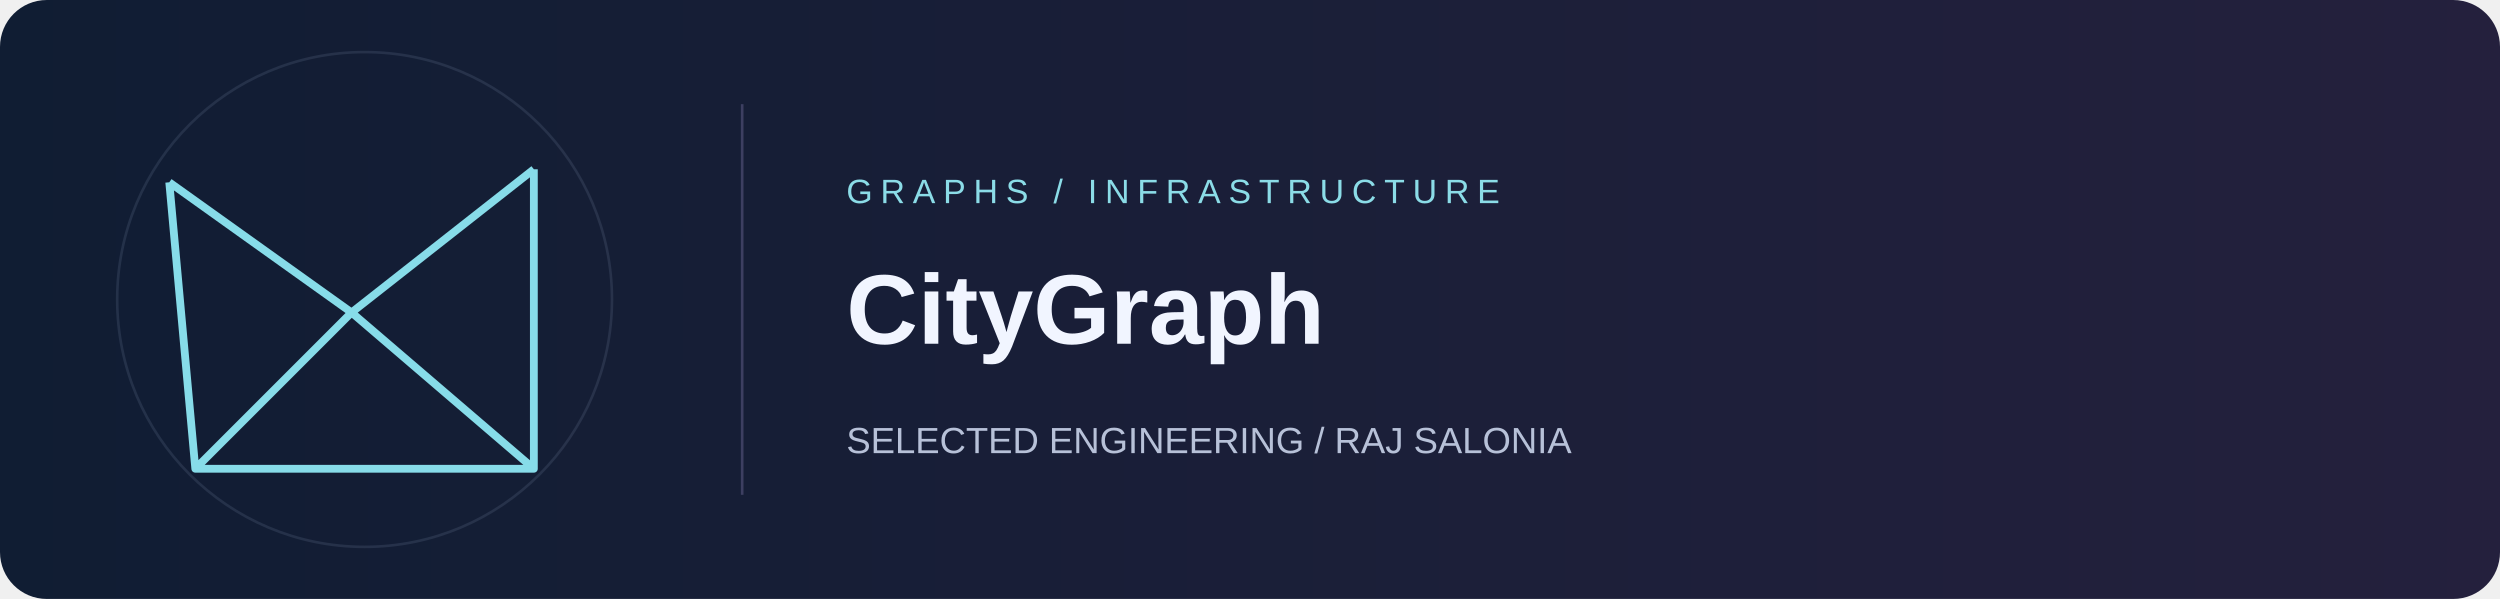
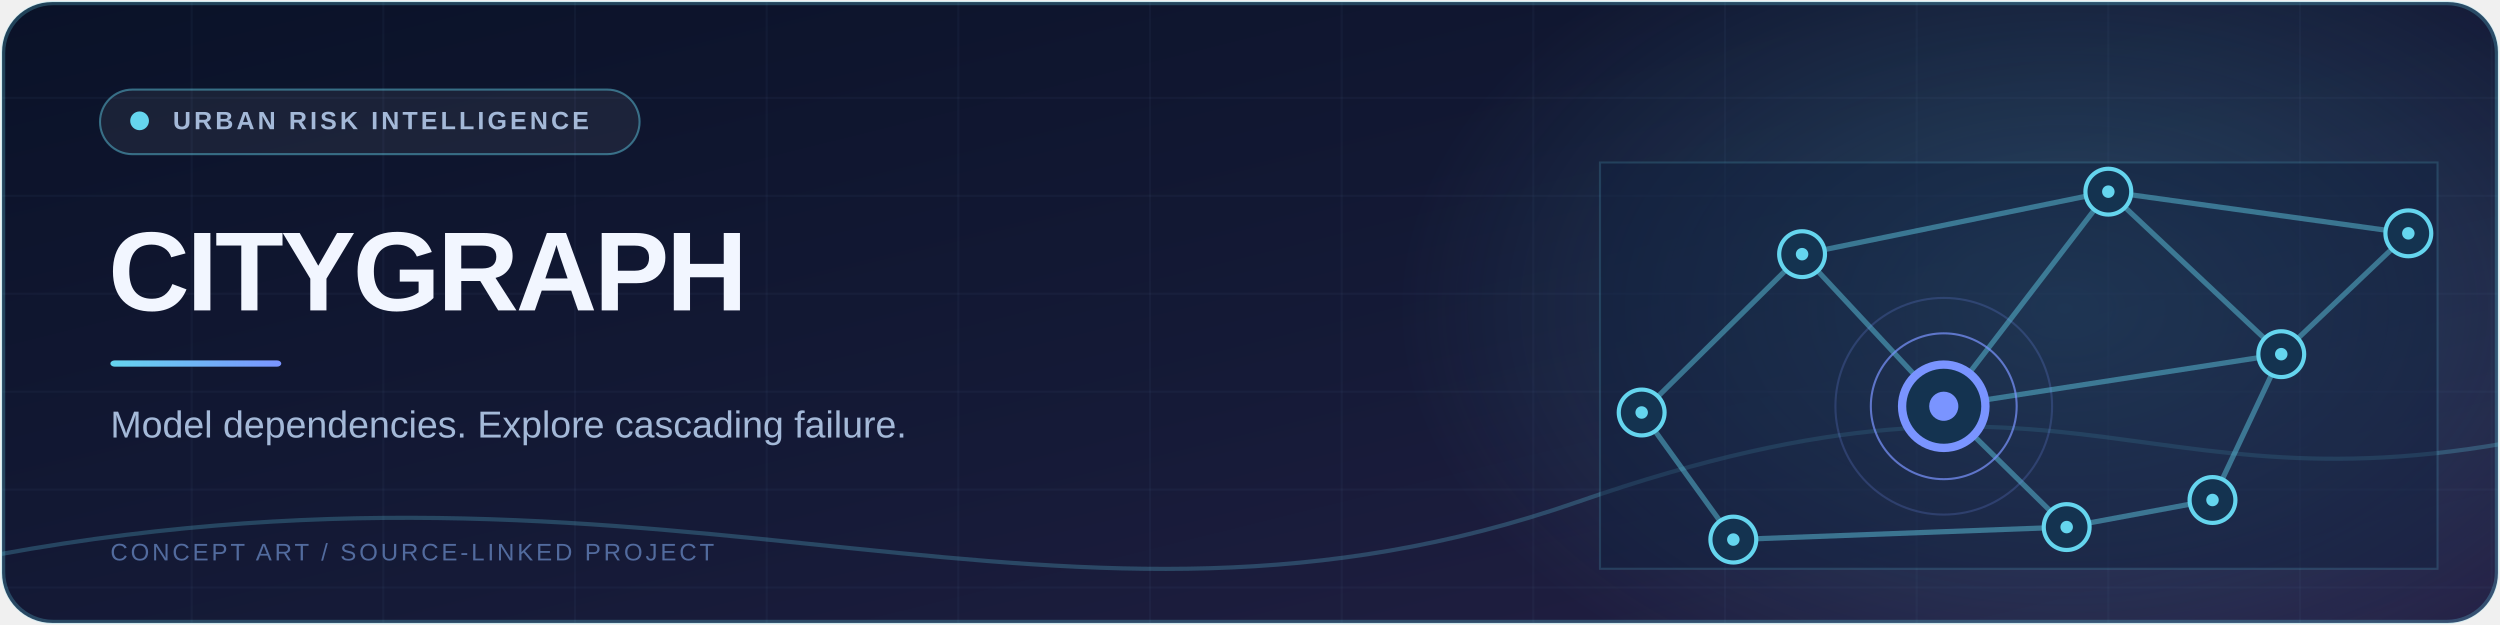
- <svg xmlns="http://www.w3.org/2000/svg" width="960" height="230" viewBox="0 0 960 230">
+ <svg xmlns="http://www.w3.org/2000/svg" width="1200" height="300" viewBox="0 0 1200 300" role="img" aria-label="CITYGRAPH conceptual engineering illustration">
  <defs>
-     <linearGradient id="g">
-       <stop stop-color="#101d33" />
-       <stop offset="1" stop-color="#24203d" />
+     <linearGradient id="bg" x2="1" y2="1">
+       <stop stop-color="#0A1228" />
+       <stop offset=".56" stop-color="#151A37" />
+       <stop offset="1" stop-color="#252045" />
    </linearGradient>
+     <radialGradient id="halo">
+       <stop stop-color="#65D5EE" stop-opacity=".24" />
+       <stop offset="1" stop-color="#65D5EE" stop-opacity="0" />
+     </radialGradient>
+     <linearGradient id="line">
+       <stop stop-color="#65D5EE" />
+       <stop offset="1" stop-color="#7A94FF" />
+     </linearGradient>
+     <clipPath id="frame">
+       <rect x="1" y="1" width="1198" height="298" rx="24" />
+     </clipPath>
  </defs>
-   <rect width="960" height="230" rx="18" fill="url(#g)" />
-   <circle cx="140" cy="115" r="95" fill="none" stroke="#91a4c5" opacity=".15" />
-   <path d="M65 70l70 50 70-55 M65 70l10 110 60-60 70 60V65 M75 180h130" fill="none" stroke="#87dce9" stroke-width="3" stroke-linejoin="round" />
-   <path d="M285 40v150" stroke="#b2a4e5" opacity=".25" />
-   <g font-family="Arial,sans-serif">
-     <text x="325" y="78" fill="#8bdce7" font-size="13" letter-spacing="3">GRAPHS / INFRASTRUCTURE</text>
-     <text x="325" y="132" fill="#f1f5ff" font-size="38" font-weight="700">CityGraph</text>
-     <text x="325" y="174" fill="#b7c1d8" font-size="14">SELECTED ENGINEERING / RAJ SALONIA</text>
+   <style>
+ .breathe{animation:breathe 4.5s ease-in-out infinite}.dash{animation:dash 19s linear infinite}.hover{animation:hover 5s ease-in-out infinite}.hover2{animation:hover 6s ease-in-out -2s infinite}
+ @keyframes breathe{0%,100%{opacity:.45}50%{opacity:1}}
+ @keyframes dash{to{stroke-dashoffset:-120}}
+ @keyframes hover{0%,100%{transform:translateY(0)}50%{transform:translateY(-7px)}}
+ @media (prefers-reduced-motion:reduce){.breathe,.dash,.hover,.hover2{animation:none}}
+ </style>
+   <g clip-path="url(#frame)">
+     <rect width="1200" height="300" fill="url(#bg)" />
+     <ellipse cx="991" cy="148" rx="320" ry="210" fill="url(#halo)" />
+     <path d="M0 0V300" stroke="#526B9E" stroke-opacity=".075" />
+     <path d="M92 0V300" stroke="#526B9E" stroke-opacity=".075" />
+     <path d="M184 0V300" stroke="#526B9E" stroke-opacity=".075" />
+     <path d="M276 0V300" stroke="#526B9E" stroke-opacity=".075" />
+     <path d="M368 0V300" stroke="#526B9E" stroke-opacity=".075" />
+     <path d="M460 0V300" stroke="#526B9E" stroke-opacity=".075" />
+     <path d="M552 0V300" stroke="#526B9E" stroke-opacity=".075" />
+     <path d="M644 0V300" stroke="#526B9E" stroke-opacity=".075" />
+     <path d="M736 0V300" stroke="#526B9E" stroke-opacity=".075" />
+     <path d="M828 0V300" stroke="#526B9E" stroke-opacity=".075" />
+     <path d="M920 0V300" stroke="#526B9E" stroke-opacity=".075" />
+     <path d="M1012 0V300" stroke="#526B9E" stroke-opacity=".075" />
+     <path d="M1104 0V300" stroke="#526B9E" stroke-opacity=".075" />
+     <path d="M1196 0V300" stroke="#526B9E" stroke-opacity=".075" />
+     <path d="M1288 0V300" stroke="#526B9E" stroke-opacity=".075" />
+     <path d="M1380 0V300" stroke="#526B9E" stroke-opacity=".075" />
+     <path d="M0 0H1200" stroke="#526B9E" stroke-opacity=".075" />
+     <path d="M0 47H1200" stroke="#526B9E" stroke-opacity=".075" />
+     <path d="M0 94H1200" stroke="#526B9E" stroke-opacity=".075" />
+     <path d="M0 141H1200" stroke="#526B9E" stroke-opacity=".075" />
+     <path d="M0 188H1200" stroke="#526B9E" stroke-opacity=".075" />
+     <path d="M0 235H1200" stroke="#526B9E" stroke-opacity=".075" />
+     <path d="M0 282H1200" stroke="#526B9E" stroke-opacity=".075" />
+     <path d="M0 266 C330 206 510 327 757 241 S1026 256 1240 205" fill="none" stroke="#65D5EE" stroke-opacity=".24" stroke-width="2" />
+     <rect x="48" y="43" width="259" height="31" rx="15.5" fill="#FFFFFF" fill-opacity=".06" stroke="#65D5EE" stroke-opacity=".45" />
+     <circle cx="67" cy="58" r="4.5" fill="#65D5EE" />
+     <text x="83" y="62" font-family="Arial,sans-serif" font-size="12" letter-spacing="1.5" font-weight="600" fill="#A4B9D8">URBAN RISK INTELLIGENCE</text>
+     <text x="52" y="149" font-size="54" font-family="Arial,sans-serif" font-weight="750" letter-spacing="-1.4" fill="#F2F6FF">CITYGRAPH</text>
+     <rect x="53" y="173" width="82" height="3" rx="2" fill="url(#line)" />
+     <text x="53" y="210" font-family="Arial,sans-serif" font-size="18" fill="#A4B9D8">Model dependencies. Explore cascading failure.</text>
+     <text x="53" y="269" font-family="Arial,sans-serif" font-size="11.5" letter-spacing="1.4" fill="#526B9E">CONCEPT ART  /  SOURCE-LINKED PROJECT</text>
+     <path d="M768 78h402v195H768z" fill="#10203D" fill-opacity=".46" stroke="#65D5EE" stroke-opacity=".17" />
+     <path d="M788 198 L865 122" stroke="#65D5EE" stroke-width="2.5" stroke-opacity=".44" class="dash" />
+     <path d="M788 198 L832 259" stroke="#65D5EE" stroke-width="2.5" stroke-opacity=".44" class="dash" />
+     <path d="M865 122 L933 195" stroke="#65D5EE" stroke-width="2.5" stroke-opacity=".44" class="dash" />
+     <path d="M865 122 L1012 92" stroke="#65D5EE" stroke-width="2.5" stroke-opacity=".44" class="dash" />
+     <path d="M933 195 L1012 92" stroke="#65D5EE" stroke-width="2.5" stroke-opacity=".44" class="dash" />
+     <path d="M933 195 L1095 170" stroke="#65D5EE" stroke-width="2.5" stroke-opacity=".44" class="dash" />
+     <path d="M933 195 L992 253" stroke="#65D5EE" stroke-width="2.5" stroke-opacity=".44" class="dash" />
+     <path d="M1012 92 L1156 112" stroke="#65D5EE" stroke-width="2.5" stroke-opacity=".44" class="dash" />
+     <path d="M1012 92 L1095 170" stroke="#65D5EE" stroke-width="2.5" stroke-opacity=".44" class="dash" />
+     <path d="M1095 170 L1156 112" stroke="#65D5EE" stroke-width="2.5" stroke-opacity=".44" class="dash" />
+     <path d="M1095 170 L1062 240" stroke="#65D5EE" stroke-width="2.5" stroke-opacity=".44" class="dash" />
+     <path d="M992 253 L832 259" stroke="#65D5EE" stroke-width="2.5" stroke-opacity=".44" class="dash" />
+     <path d="M992 253 L1062 240" stroke="#65D5EE" stroke-width="2.5" stroke-opacity=".44" class="dash" />
+     <circle cx="788" cy="198" r="11" fill="#143350" stroke="#65D5EE" stroke-width="2" />
+     <circle cx="788" cy="198" r="3" fill="#65D5EE" />
+     <circle cx="865" cy="122" r="11" fill="#143350" stroke="#65D5EE" stroke-width="2" />
+     <circle cx="865" cy="122" r="3" fill="#65D5EE" />
+     <circle cx="933" cy="195" r="20" fill="#143350" stroke="#7A94FF" stroke-width="4" />
+     <circle cx="933" cy="195" r="7" fill="#7A94FF" />
+     <circle cx="1012" cy="92" r="11" fill="#143350" stroke="#65D5EE" stroke-width="2" />
+     <circle cx="1012" cy="92" r="3" fill="#65D5EE" />
+     <circle cx="1095" cy="170" r="11" fill="#143350" stroke="#65D5EE" stroke-width="2" />
+     <circle cx="1095" cy="170" r="3" fill="#65D5EE" />
+     <circle cx="992" cy="253" r="11" fill="#143350" stroke="#65D5EE" stroke-width="2" />
+     <circle cx="992" cy="253" r="3" fill="#65D5EE" />
+     <circle cx="1156" cy="112" r="11" fill="#143350" stroke="#65D5EE" stroke-width="2" />
+     <circle cx="1156" cy="112" r="3" fill="#65D5EE" />
+     <circle cx="832" cy="259" r="11" fill="#143350" stroke="#65D5EE" stroke-width="2" />
+     <circle cx="832" cy="259" r="3" fill="#65D5EE" />
+     <circle cx="1062" cy="240" r="11" fill="#143350" stroke="#65D5EE" stroke-width="2" />
+     <circle cx="1062" cy="240" r="3" fill="#65D5EE" />
+     <circle cx="933" cy="195" r="35" stroke="#7A94FF" fill="none" opacity=".7" class="breathe" />
+     <circle cx="933" cy="195" r="52" stroke="#7A94FF" fill="none" opacity=".20" class="breathe" />
  </g>
+   <rect x="1.5" y="1.5" width="1197" height="297" rx="24" fill="none" stroke="#65D5EE" stroke-opacity=".25" stroke-width="2" />
</svg>
